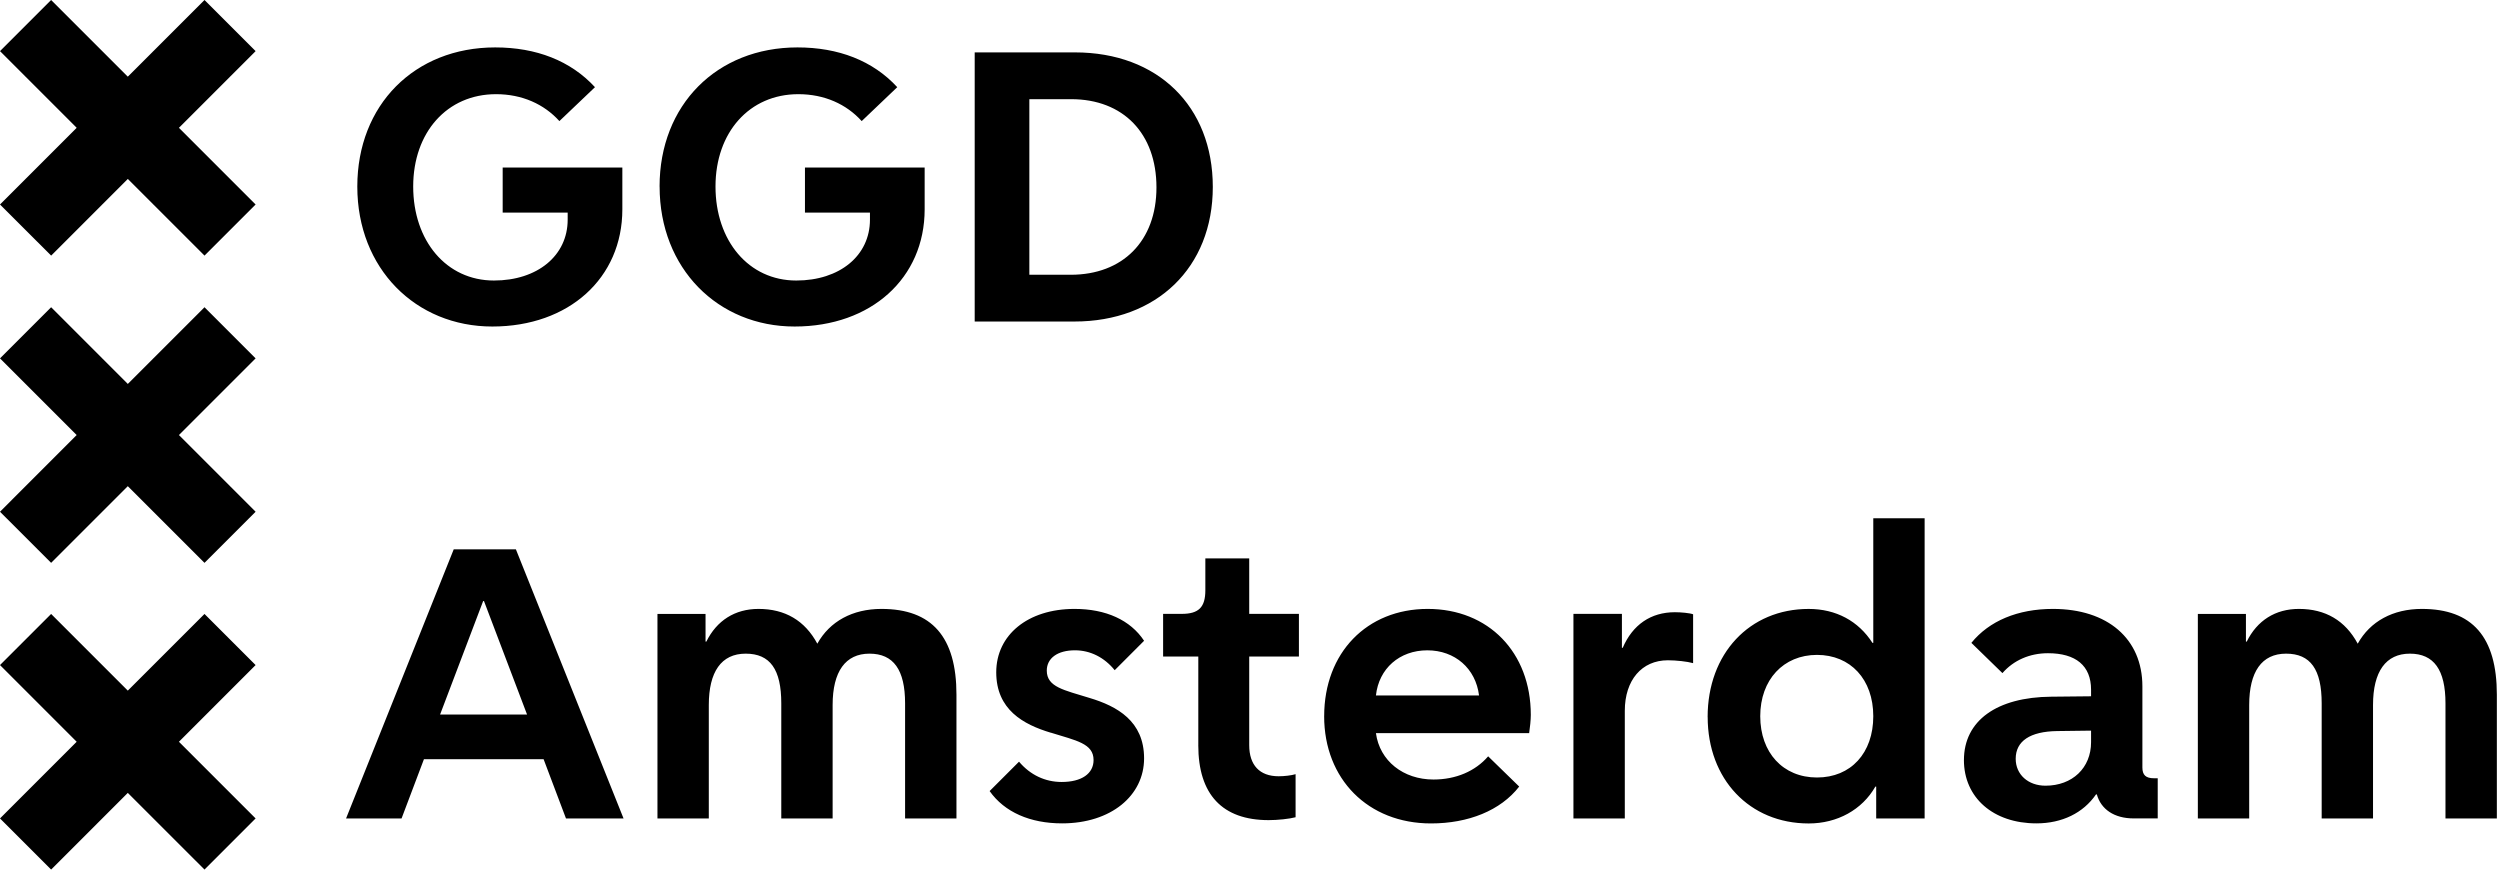
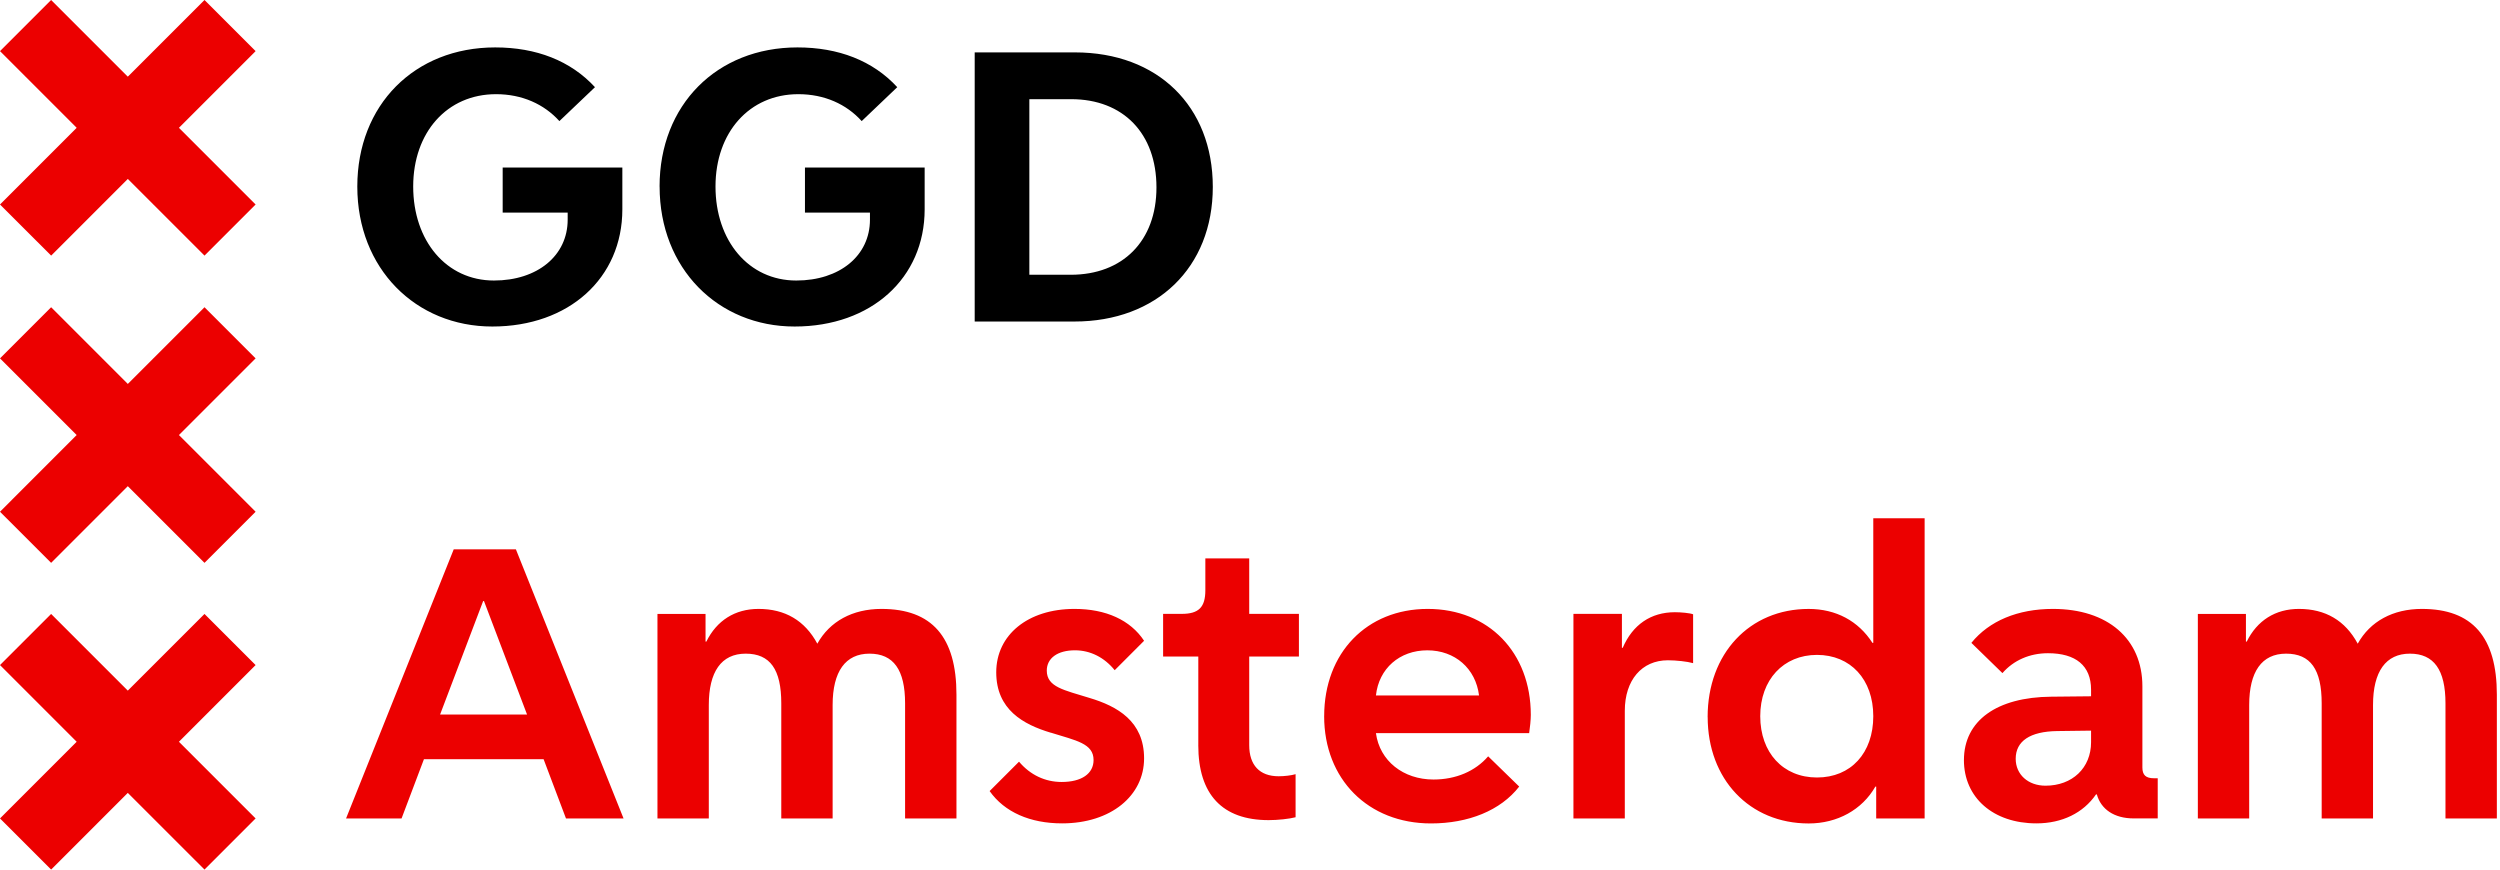
<svg xmlns="http://www.w3.org/2000/svg" class="amsterdam-logo__image" role="img" viewBox="0 0 115 40">
-   <path class="amsterdam-logo--color-black" d="M16.436 8.581c0-3.752 2.629-6.4 6.343-6.4 1.886 0 3.466.61 4.59 1.829L25.732 5.57c-.705-.78-1.715-1.238-2.915-1.238-2.248 0-3.81 1.752-3.81 4.248 0 2.496 1.524 4.324 3.714 4.324 2 0 3.392-1.143 3.392-2.8v-.323h-2.99V7.705h5.505V9.63c0 3.162-2.458 5.39-5.982 5.39s-6.21-2.666-6.21-6.438ZM30.34 8.581c0-3.752 2.63-6.4 6.344-6.4 1.886 0 3.467.61 4.59 1.829L39.638 5.57c-.705-.78-1.715-1.238-2.915-1.238-2.248 0-3.81 1.752-3.81 4.248 0 2.496 1.524 4.324 3.715 4.324 2 0 3.39-1.143 3.39-2.8v-.323h-2.99V7.705h5.506V9.63c0 3.162-2.458 5.39-5.982 5.39s-6.21-2.666-6.21-6.438ZM44.836 2.41h4.61c3.809 0 6.343 2.476 6.343 6.19 0 3.714-2.59 6.19-6.363 6.19h-4.59V2.41Zm4.419 10.229c2.38 0 3.942-1.543 3.942-4.02 0-2.475-1.524-4.057-3.923-4.057H47.35v8.077h1.905Z" />
-   <path class="amsterdam-logo--color-red" d="m23.73 25.267 4.953 12.381h-2.648l-1.029-2.724h-5.505l-1.029 2.724h-2.553l4.953-12.38h2.858Zm-3.486 7.6h4l-1.981-5.219h-.038l-1.981 5.22ZM32.455 28.24v1.275h.037c.477-.97 1.315-1.505 2.4-1.505 1.22 0 2.133.534 2.705 1.6.571-1.028 1.619-1.6 2.952-1.6 2.324 0 3.448 1.296 3.448 3.944v5.696h-2.363v-5.296c0-1.543-.533-2.286-1.638-2.286-1.104 0-1.695.82-1.695 2.362v5.22h-2.362v-5.296c0-1.562-.514-2.286-1.638-2.286-1.124 0-1.696.838-1.696 2.362v5.22h-2.362v-9.41h2.212ZM48.341 33.706c-1.276-.381-2.514-1.067-2.514-2.78 0-1.715 1.448-2.916 3.6-2.916 1.448 0 2.572.514 3.201 1.466l-1.352 1.353c-.476-.59-1.124-.915-1.828-.915-.8 0-1.296.362-1.296.933 0 .762.8.895 1.962 1.257 1.276.381 2.514 1.067 2.514 2.781 0 1.715-1.524 2.99-3.772 2.99-1.466 0-2.648-.514-3.333-1.486l1.352-1.352c.514.609 1.2.934 1.962.934.915 0 1.467-.381 1.467-1.01 0-.762-.8-.895-1.963-1.258v.003ZM55.122 34.277v-4.076h-1.619v-1.963h.857c.781 0 1.086-.304 1.086-1.085v-1.466h2.018v2.552h2.286v1.963h-2.286v4.076c0 .915.477 1.43 1.352 1.43.267 0 .59-.038.781-.096v1.981c-.285.076-.82.133-1.238.133-2.133 0-3.238-1.18-3.238-3.447l.001-.002ZM60.912 32.944c0-2.915 1.962-4.934 4.762-4.934s4.743 2 4.743 4.876c0 .228-.038.59-.076.839h-7.048c.172 1.275 1.257 2.133 2.648 2.133 1.029 0 1.923-.381 2.514-1.067l1.428 1.391c-.857 1.105-2.343 1.696-4.057 1.696-2.895 0-4.915-2.038-4.915-4.934Zm2.38-.953h4.744c-.153-1.238-1.105-2.076-2.38-2.076-1.277 0-2.23.838-2.363 2.076ZM74.608 28.24V29.8h.037c.458-1.066 1.296-1.638 2.4-1.638.286 0 .686.038.838.095v2.248c-.266-.076-.78-.132-1.161-.132-1.2 0-1.981.914-1.981 2.323v4.953h-2.363v-9.41h2.23ZM78.551 32.983c0-2.915 1.924-4.972 4.648-4.972 1.257 0 2.286.553 2.934 1.562h.038V23.84h2.362v13.81h-2.228v-1.467h-.038c-.609 1.067-1.752 1.696-3.066 1.696-2.725 0-4.648-2.038-4.648-4.895l-.002-.001Zm7.62-.038c0-1.695-1.048-2.82-2.59-2.82-1.543 0-2.61 1.143-2.61 2.82 0 1.677 1.048 2.82 2.61 2.82 1.56 0 2.59-1.124 2.59-2.82ZM90.341 34.963c0-1.81 1.505-2.895 4.02-2.915l1.828-.019v-.304c0-1.106-.705-1.677-1.982-1.677-.838 0-1.581.323-2.095.915l-1.429-1.391c.82-1.01 2.133-1.562 3.752-1.562 2.514 0 4.115 1.371 4.115 3.562v3.733c0 .343.153.495.534.495h.171v1.847H98.15c-.895 0-1.505-.418-1.696-1.105h-.037c-.59.857-1.562 1.333-2.743 1.333-1.982 0-3.334-1.18-3.334-2.914l.001.002Zm5.848-.82v-.534l-1.562.02c-1.238.018-1.905.457-1.905 1.275 0 .724.572 1.238 1.371 1.238 1.238 0 2.096-.82 2.096-2v.001ZM103.313 28.24v1.275h.037c.477-.97 1.315-1.505 2.4-1.505 1.22 0 2.133.534 2.705 1.6.571-1.028 1.619-1.6 2.952-1.6 2.324 0 3.448 1.296 3.448 3.944v5.696h-2.363v-5.296c0-1.543-.533-2.286-1.637-2.286-1.105 0-1.696.82-1.696 2.362v5.22h-2.362v-5.296c0-1.562-.514-2.286-1.638-2.286-1.124 0-1.696.838-1.696 2.362v5.22h-2.362v-9.41h2.212ZM0 37.648l3.527-3.527L0 30.593l2.352-2.351 3.527 3.527 3.528-3.527 2.351 2.351-3.527 3.528 3.527 3.527L9.407 40l-3.528-3.527L2.352 40 0 37.648ZM0 23.54l3.527-3.528L0 16.485l2.352-2.352 3.527 3.528 3.528-3.528 2.351 2.352-3.527 3.527 3.527 3.528-2.351 2.351-3.528-3.527-3.527 3.527L0 23.54ZM0 9.407l3.527-3.528L0 2.352 2.352 0l3.527 3.527L9.407 0l2.351 2.352-3.527 3.527 3.527 3.528-2.351 2.351-3.528-3.527-3.526 3.527L0 9.407Z" />
+   <path class="amsterdam-logo--color-black" d="M16.436 8.581c0-3.752 2.629-6.4 6.343-6.4 1.886 0 3.466.61 4.59 1.829L25.732 5.57c-.705-.78-1.715-1.238-2.915-1.238-2.248 0-3.81 1.752-3.81 4.248 0 2.496 1.524 4.324 3.714 4.324 2 0 3.392-1.143 3.392-2.8v-.323h-2.99V7.705h5.505V9.63c0 3.162-2.458 5.39-5.982 5.39s-6.21-2.666-6.21-6.438ZM30.34 8.581c0-3.752 2.63-6.4 6.344-6.4 1.886 0 3.467.61 4.59 1.829L39.638 5.57c-.705-.78-1.715-1.238-2.915-1.238-2.248 0-3.81 1.752-3.81 4.248 0 2.496 1.524 4.324 3.715 4.324 2 0 3.39-1.143 3.39-2.8v-.323h-2.99V7.705h5.506V9.63c0 3.162-2.458 5.39-5.982 5.39s-6.21-2.666-6.21-6.438ZM44.836 2.41h4.61c3.809 0 6.343 2.476 6.343 6.19 0 3.714-2.59 6.19-6.363 6.19h-4.59V2.41Zm4.419 10.229c2.38 0 3.942-1.543 3.942-4.02 0-2.475-1.524-4.057-3.923-4.057H47.35v8.077h1.905Z" fill="#000000" />
+   <path class="amsterdam-logo--color-red" d="m23.73 25.267 4.953 12.381h-2.648l-1.029-2.724h-5.505l-1.029 2.724h-2.553l4.953-12.38h2.858Zm-3.486 7.6h4l-1.981-5.219h-.038l-1.981 5.22ZM32.455 28.24v1.275h.037c.477-.97 1.315-1.505 2.4-1.505 1.22 0 2.133.534 2.705 1.6.571-1.028 1.619-1.6 2.952-1.6 2.324 0 3.448 1.296 3.448 3.944v5.696h-2.363v-5.296c0-1.543-.533-2.286-1.638-2.286-1.104 0-1.695.82-1.695 2.362v5.22h-2.362v-5.296c0-1.562-.514-2.286-1.638-2.286-1.124 0-1.696.838-1.696 2.362v5.22h-2.362v-9.41h2.212ZM48.341 33.706c-1.276-.381-2.514-1.067-2.514-2.78 0-1.715 1.448-2.916 3.6-2.916 1.448 0 2.572.514 3.201 1.466l-1.352 1.353c-.476-.59-1.124-.915-1.828-.915-.8 0-1.296.362-1.296.933 0 .762.8.895 1.962 1.257 1.276.381 2.514 1.067 2.514 2.781 0 1.715-1.524 2.99-3.772 2.99-1.466 0-2.648-.514-3.333-1.486l1.352-1.352c.514.609 1.2.934 1.962.934.915 0 1.467-.381 1.467-1.01 0-.762-.8-.895-1.963-1.258v.003ZM55.122 34.277v-4.076h-1.619v-1.963h.857c.781 0 1.086-.304 1.086-1.085v-1.466h2.018v2.552h2.286v1.963h-2.286v4.076c0 .915.477 1.43 1.352 1.43.267 0 .59-.038.781-.096v1.981c-.285.076-.82.133-1.238.133-2.133 0-3.238-1.18-3.238-3.447l.001-.002ZM60.912 32.944c0-2.915 1.962-4.934 4.762-4.934s4.743 2 4.743 4.876c0 .228-.038.59-.076.839h-7.048c.172 1.275 1.257 2.133 2.648 2.133 1.029 0 1.923-.381 2.514-1.067l1.428 1.391c-.857 1.105-2.343 1.696-4.057 1.696-2.895 0-4.915-2.038-4.915-4.934Zm2.38-.953h4.744c-.153-1.238-1.105-2.076-2.38-2.076-1.277 0-2.23.838-2.363 2.076ZM74.608 28.24V29.8h.037c.458-1.066 1.296-1.638 2.4-1.638.286 0 .686.038.838.095v2.248c-.266-.076-.78-.132-1.161-.132-1.2 0-1.981.914-1.981 2.323v4.953h-2.363v-9.41h2.23ZM78.551 32.983c0-2.915 1.924-4.972 4.648-4.972 1.257 0 2.286.553 2.934 1.562h.038V23.84h2.362v13.81h-2.228v-1.467h-.038c-.609 1.067-1.752 1.696-3.066 1.696-2.725 0-4.648-2.038-4.648-4.895l-.002-.001Zm7.62-.038c0-1.695-1.048-2.82-2.59-2.82-1.543 0-2.61 1.143-2.61 2.82 0 1.677 1.048 2.82 2.61 2.82 1.56 0 2.59-1.124 2.59-2.82ZM90.341 34.963c0-1.81 1.505-2.895 4.02-2.915l1.828-.019v-.304c0-1.106-.705-1.677-1.982-1.677-.838 0-1.581.323-2.095.915l-1.429-1.391c.82-1.01 2.133-1.562 3.752-1.562 2.514 0 4.115 1.371 4.115 3.562v3.733c0 .343.153.495.534.495h.171v1.847H98.15c-.895 0-1.505-.418-1.696-1.105h-.037c-.59.857-1.562 1.333-2.743 1.333-1.982 0-3.334-1.18-3.334-2.914l.001.002Zm5.848-.82v-.534l-1.562.02c-1.238.018-1.905.457-1.905 1.275 0 .724.572 1.238 1.371 1.238 1.238 0 2.096-.82 2.096-2v.001ZM103.313 28.24v1.275h.037c.477-.97 1.315-1.505 2.4-1.505 1.22 0 2.133.534 2.705 1.6.571-1.028 1.619-1.6 2.952-1.6 2.324 0 3.448 1.296 3.448 3.944v5.696h-2.363v-5.296c0-1.543-.533-2.286-1.637-2.286-1.105 0-1.696.82-1.696 2.362v5.22h-2.362v-5.296c0-1.562-.514-2.286-1.638-2.286-1.124 0-1.696.838-1.696 2.362v5.22h-2.362v-9.41h2.212ZM0 37.648l3.527-3.527L0 30.593l2.352-2.351 3.527 3.527 3.528-3.527 2.351 2.351-3.527 3.528 3.527 3.527L9.407 40l-3.528-3.527L2.352 40 0 37.648ZM0 23.54l3.527-3.528L0 16.485l2.352-2.352 3.527 3.528 3.528-3.528 2.351 2.352-3.527 3.527 3.527 3.528-2.351 2.351-3.528-3.527-3.527 3.527L0 23.54ZM0 9.407l3.527-3.528L0 2.352 2.352 0l3.527 3.527L9.407 0l2.351 2.352-3.527 3.527 3.527 3.528-2.351 2.351-3.528-3.527-3.526 3.527L0 9.407Z" fill="#ec0000" />
</svg>
